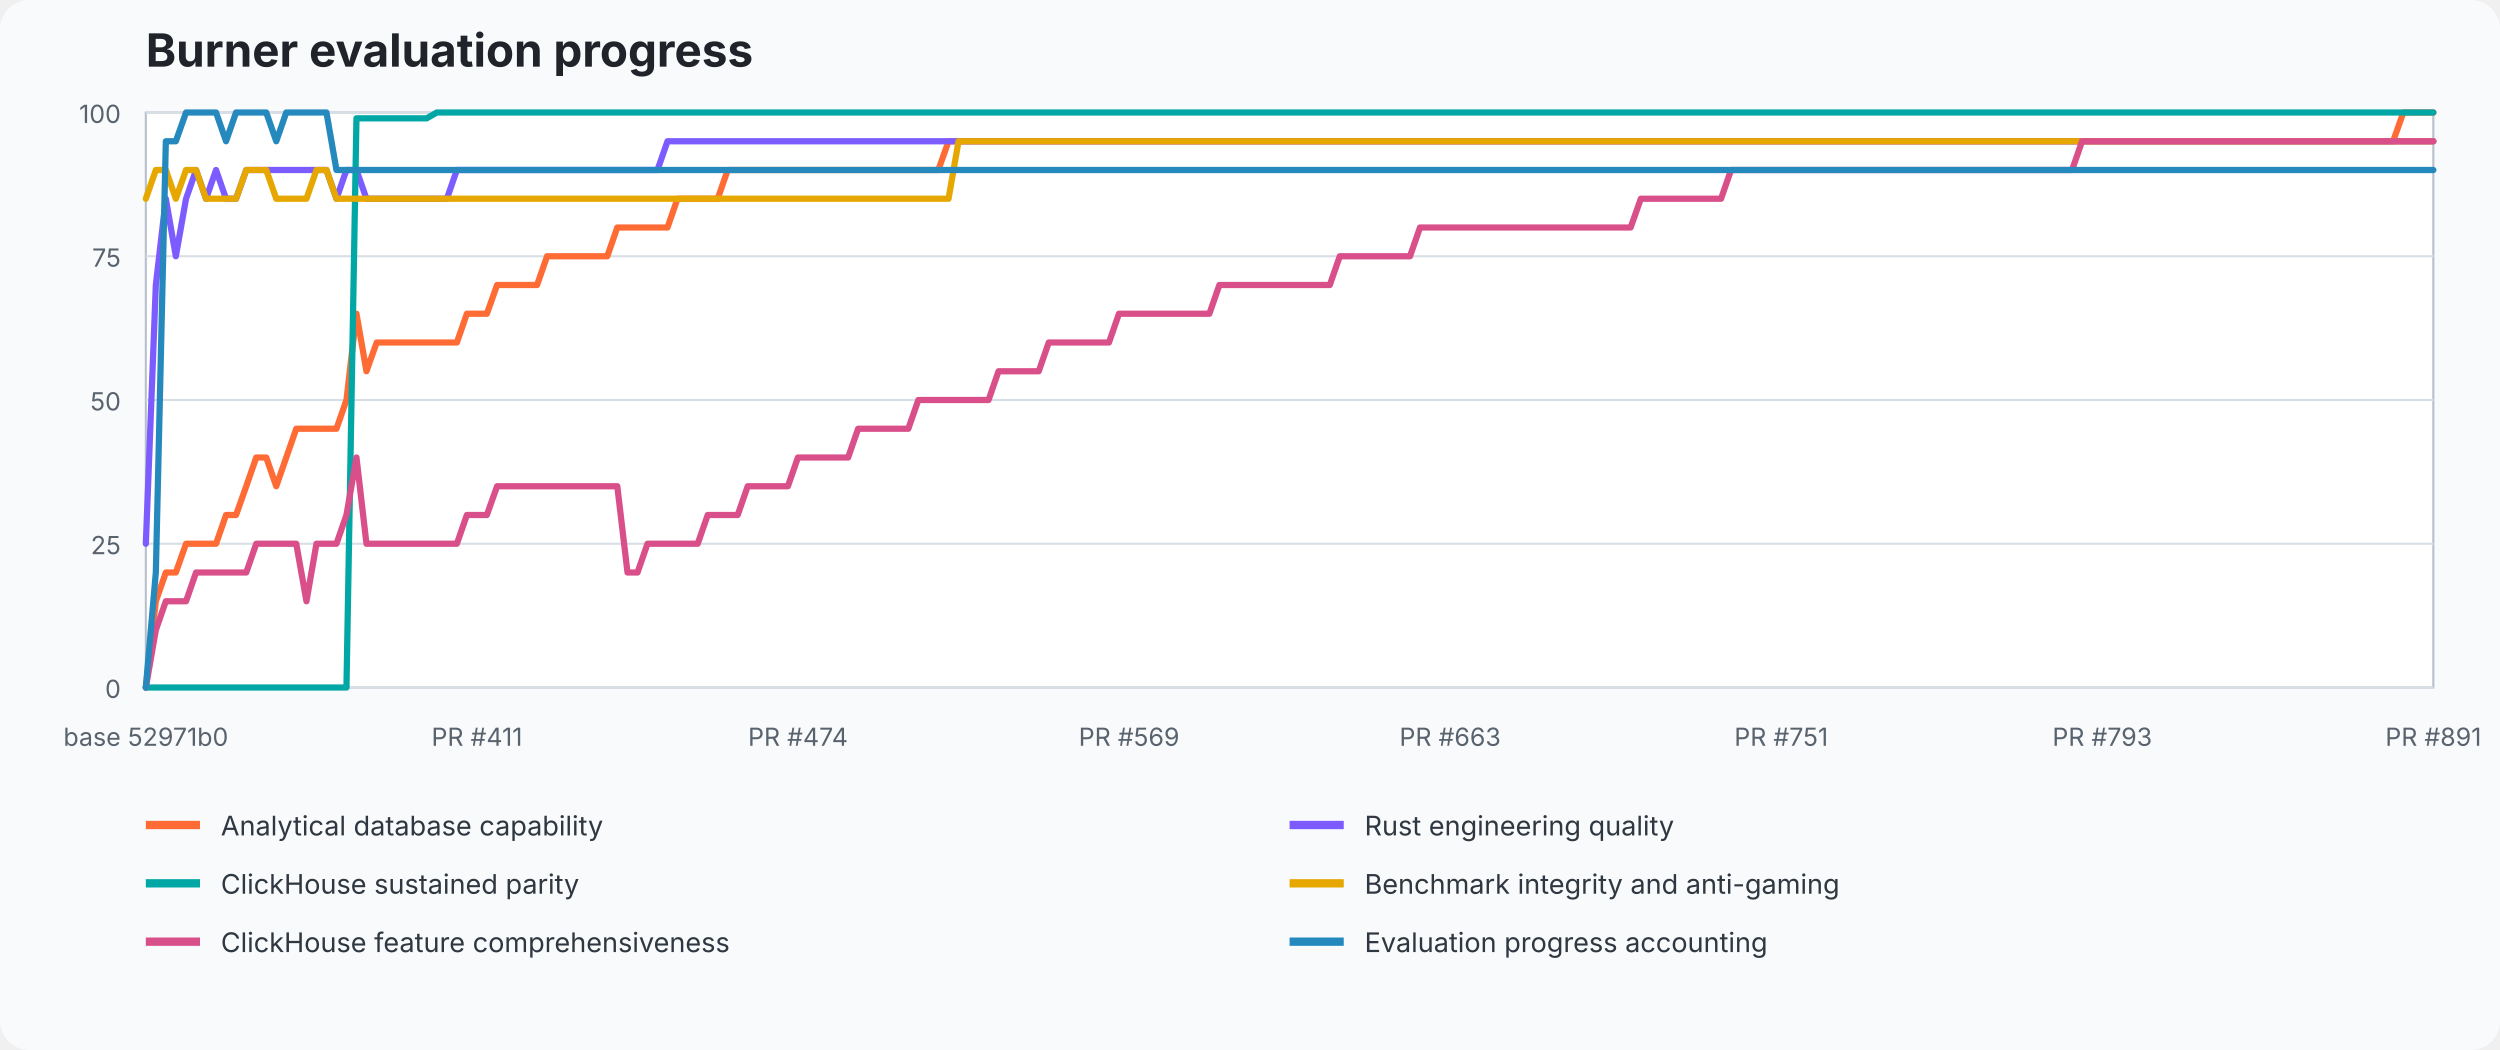
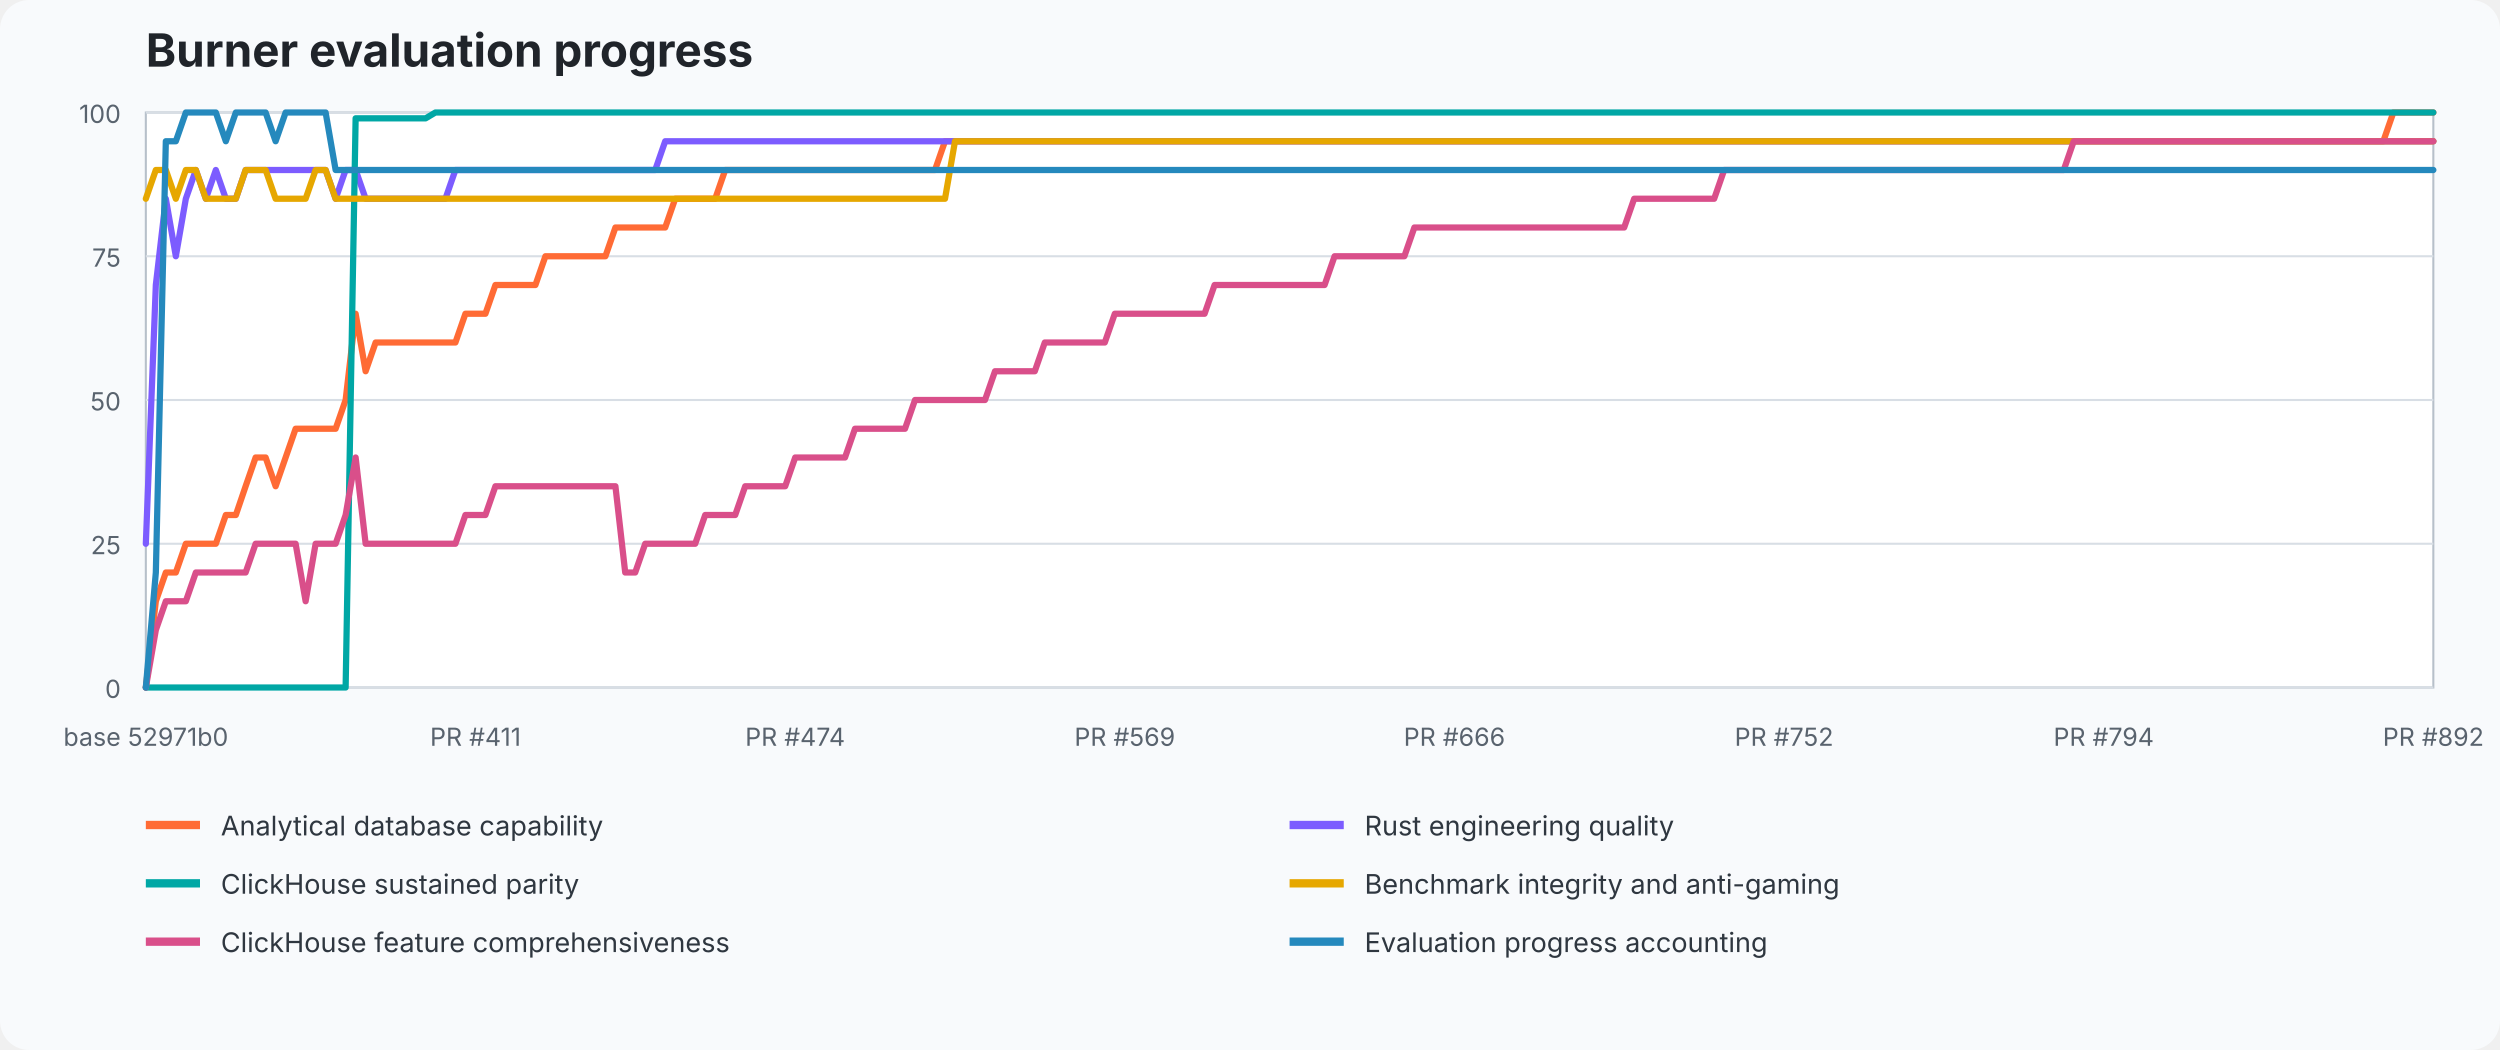
<svg xmlns="http://www.w3.org/2000/svg" width="1200" height="504" viewBox="0 0 1200 504" role="img" aria-labelledby="title desc">
  <style>text{font-family:ui-sans-serif,system-ui,-apple-system,BlinkMacSystemFont,"Segoe UI",sans-serif}.title{font-size:22px;font-weight:700;fill:#20242a}.axis{font-size:12px;fill:#59636e}.legend{font-size:13px;fill:#2f3740}.grid{stroke:#d8dee5;stroke-width:1}.plot{fill:#fff;stroke:#b7c0ca}</style>
  <rect width="100%" height="100%" fill="#f8fafc" rx="14" />
  <text x="70" y="32" class="title">Burner evaluation progress</text>
  <rect x="70" y="54" width="1098" height="276" class="plot" />
  <line x1="70" y1="330" x2="1168" y2="330" class="grid" />
  <text x="58" y="335" text-anchor="end" class="axis">0</text>
  <line x1="70" y1="261" x2="1168" y2="261" class="grid" />
  <text x="58" y="266" text-anchor="end" class="axis">25</text>
  <line x1="70" y1="192" x2="1168" y2="192" class="grid" />
  <text x="58" y="197" text-anchor="end" class="axis">50</text>
  <line x1="70" y1="123" x2="1168" y2="123" class="grid" />
  <text x="58" y="128" text-anchor="end" class="axis">75</text>
  <line x1="70" y1="54" x2="1168" y2="54" class="grid" />
  <text x="58" y="59" text-anchor="end" class="axis">100</text>
-   <polyline points="70.0,330.0 74.8,288.6 79.6,274.8 84.4,274.8 89.3,261.0 94.1,261.0 98.9,261.0 103.7,261.0 108.5,247.2 113.3,247.2 118.2,233.4 123.0,219.6 127.8,219.6 132.6,233.4 137.4,219.6 142.2,205.8 147.1,205.8 151.9,205.8 156.7,205.8 161.5,205.8 166.3,192.0 171.1,150.6 175.9,178.2 180.8,164.4 185.6,164.4 190.4,164.4 195.2,164.4 200.0,164.4 204.8,164.4 209.7,164.4 214.5,164.4 219.3,164.4 224.1,150.6 228.9,150.6 233.7,150.6 238.6,136.8 243.4,136.8 248.2,136.8 253.0,136.8 257.8,136.8 262.6,123.0 267.4,123.0 272.3,123.0 277.1,123.0 281.9,123.0 286.7,123.0 291.5,123.0 296.3,109.2 301.2,109.2 306.0,109.2 310.8,109.2 315.6,109.2 320.4,109.2 325.2,95.4 330.1,95.4 334.9,95.4 339.7,95.4 344.5,95.4 349.3,81.6 354.1,81.6 358.9,81.6 363.8,81.6 368.6,81.6 373.4,81.6 378.2,81.6 383.0,81.6 387.8,81.6 392.7,81.6 397.5,81.6 402.3,81.6 407.1,81.6 411.9,81.6 416.7,81.6 421.6,81.6 426.4,81.6 431.2,81.6 436.0,81.6 440.8,81.6 445.6,81.6 450.4,81.6 455.3,67.8 460.1,67.8 464.9,67.8 469.7,67.8 474.5,67.8 479.3,67.8 484.2,67.8 489.0,67.8 493.8,67.8 498.6,67.8 503.4,67.8 508.2,67.8 513.1,67.8 517.9,67.8 522.7,67.8 527.5,67.8 532.3,67.8 537.1,67.8 541.9,67.8 546.8,67.8 551.6,67.8 556.4,67.8 561.2,67.8 566.0,67.8 570.8,67.8 575.7,67.8 580.5,67.8 585.3,67.8 590.1,67.8 594.9,67.8 599.7,67.8 604.6,67.8 609.4,67.8 614.2,67.8 619.0,67.8 623.8,67.8 628.6,67.8 633.4,67.8 638.3,67.8 643.1,67.8 647.9,67.8 652.7,67.8 657.5,67.8 662.3,67.8 667.2,67.8 672.0,67.8 676.8,67.8 681.6,67.8 686.4,67.8 691.2,67.8 696.1,67.8 700.9,67.8 705.7,67.8 710.5,67.8 715.3,67.8 720.1,67.8 724.9,67.8 729.8,67.8 734.6,67.8 739.4,67.8 744.2,67.8 749.0,67.8 753.8,67.8 758.7,67.8 763.5,67.8 768.3,67.8 773.1,67.8 777.9,67.8 782.7,67.8 787.6,67.8 792.4,67.8 797.2,67.8 802.0,67.8 806.8,67.8 811.6,67.8 816.4,67.8 821.3,67.8 826.1,67.8 830.9,67.8 835.7,67.8 840.5,67.8 845.3,67.8 850.2,67.8 855.0,67.8 859.8,67.8 864.6,67.8 869.4,67.8 874.2,67.8 879.1,67.8 883.9,67.8 888.7,67.8 893.5,67.8 898.3,67.8 903.1,67.8 907.9,67.8 912.8,67.8 917.6,67.8 922.4,67.8 927.2,67.8 932.0,67.8 936.8,67.8 941.7,67.8 946.5,67.8 951.3,67.8 956.1,67.8 960.9,67.8 965.7,67.8 970.6,67.8 975.4,67.8 980.2,67.8 985.0,67.8 989.8,67.8 994.6,67.8 999.4,67.8 1004.3,67.8 1009.1,67.8 1013.9,67.8 1018.7,67.8 1023.5,67.8 1028.3,67.8 1033.2,67.8 1038.0,67.8 1042.8,67.8 1047.6,67.8 1052.4,67.8 1057.2,67.8 1062.1,67.8 1066.9,67.8 1071.7,67.8 1076.5,67.8 1081.3,67.8 1086.1,67.8 1090.9,67.8 1095.8,67.8 1100.6,67.8 1105.4,67.8 1110.2,67.8 1115.0,67.8 1119.8,67.8 1124.7,67.8 1129.5,67.8 1134.3,67.8 1139.1,67.8 1143.9,67.8 1148.7,67.8 1153.6,54.0 1158.4,54.0 1163.2,54.0 1168.0,54.0" fill="none" stroke="#ff6b35" stroke-width="3" stroke-linejoin="round" stroke-linecap="round" />
-   <polyline points="70.0,261.0 74.8,136.8 79.6,95.4 84.4,123.0 89.3,95.4 94.1,81.6 98.9,95.4 103.7,81.6 108.5,95.4 113.3,95.4 118.2,81.6 123.0,81.6 127.8,81.6 132.6,81.6 137.4,81.6 142.2,81.6 147.1,81.6 151.9,81.6 156.7,81.6 161.5,95.4 166.3,81.6 171.1,81.6 175.9,95.4 180.8,95.4 185.6,95.4 190.4,95.4 195.2,95.4 200.0,95.4 204.8,95.4 209.7,95.4 214.5,95.4 219.3,81.6 224.1,81.6 228.9,81.6 233.7,81.6 238.6,81.6 243.4,81.6 248.2,81.6 253.0,81.6 257.8,81.6 262.6,81.6 267.4,81.6 272.3,81.6 277.1,81.6 281.9,81.6 286.7,81.6 291.5,81.6 296.3,81.6 301.2,81.6 306.0,81.6 310.8,81.6 315.6,81.6 320.4,67.8 325.2,67.8 330.1,67.8 334.9,67.8 339.7,67.8 344.5,67.8 349.3,67.8 354.1,67.8 358.9,67.8 363.8,67.8 368.6,67.8 373.4,67.8 378.2,67.8 383.0,67.8 387.8,67.8 392.7,67.8 397.5,67.8 402.3,67.8 407.1,67.8 411.9,67.8 416.7,67.8 421.6,67.8 426.4,67.8 431.2,67.8 436.0,67.8 440.8,67.8 445.6,67.8 450.4,67.8 455.3,67.8 460.1,67.8 464.9,67.8 469.7,67.8 474.5,67.8 479.3,67.8 484.2,67.8 489.0,67.8 493.8,67.8 498.6,67.8 503.4,67.8 508.2,67.8 513.1,67.8 517.9,67.8 522.7,67.8 527.5,67.8 532.3,67.8 537.1,67.8 541.9,67.8 546.8,67.8 551.6,67.8 556.4,67.8 561.2,67.8 566.0,67.8 570.8,67.8 575.7,67.8 580.5,67.8 585.3,67.8 590.1,67.8 594.9,67.8 599.7,67.8 604.6,67.8 609.4,67.8 614.2,67.8 619.0,67.8 623.8,67.8 628.6,67.8 633.4,67.8 638.3,67.8 643.1,67.8 647.9,67.8 652.7,67.8 657.5,67.8 662.3,67.8 667.2,67.8 672.0,67.8 676.8,67.8 681.6,67.8 686.4,67.8 691.2,67.8 696.1,67.8 700.9,67.8 705.7,67.8 710.5,67.8 715.3,67.8 720.1,67.8 724.9,67.8 729.8,67.8 734.6,67.8 739.4,67.8 744.2,67.8 749.0,67.8 753.8,67.8 758.7,67.8 763.5,67.8 768.3,67.8 773.1,67.8 777.9,67.8 782.7,67.8 787.6,67.8 792.4,67.8 797.2,67.8 802.0,67.8 806.8,67.8 811.6,67.8 816.4,67.8 821.3,67.8 826.1,67.8 830.9,67.8 835.7,67.8 840.5,67.8 845.3,67.8 850.2,67.8 855.0,67.8 859.8,67.8 864.6,67.8 869.4,67.8 874.2,67.8 879.1,67.8 883.9,67.8 888.7,67.8 893.5,67.8 898.3,67.8 903.1,67.8 907.9,67.8 912.8,67.8 917.6,67.8 922.4,67.8 927.2,67.8 932.0,67.8 936.8,67.8 941.7,67.8 946.5,67.8 951.3,67.8 956.1,67.8 960.9,67.8 965.7,67.8 970.6,67.8 975.4,67.8 980.2,67.8 985.0,67.8 989.8,67.8 994.6,67.8 999.4,67.8 1004.3,67.8 1009.1,67.8 1013.9,67.8 1018.7,67.8 1023.5,67.8 1028.3,67.8 1033.2,67.8 1038.0,67.8 1042.8,67.8 1047.6,67.8 1052.4,67.8 1057.2,67.8 1062.1,67.8 1066.9,67.8 1071.7,67.8 1076.5,67.8 1081.3,67.8 1086.1,67.8 1090.9,67.8 1095.8,67.8 1100.6,67.8 1105.4,67.8 1110.2,67.8 1115.0,67.8 1119.8,67.8 1124.7,67.8 1129.5,67.8 1134.3,67.8 1139.1,67.8 1143.9,67.8 1148.7,67.8 1153.6,67.8 1158.4,67.8 1163.2,67.8 1168.0,67.8" fill="none" stroke="#7c5cff" stroke-width="3" stroke-linejoin="round" stroke-linecap="round" />
-   <polyline points="70.0,330.0 74.8,330.0 79.6,330.0 84.4,330.0 89.3,330.0 94.1,330.0 98.9,330.0 103.7,330.0 108.5,330.0 113.3,330.0 118.2,330.0 123.0,330.0 127.8,330.0 132.6,330.0 137.4,330.0 142.2,330.0 147.1,330.0 151.9,330.0 156.7,330.0 161.5,330.0 166.3,330.0 171.1,56.8 175.9,56.8 180.8,56.8 185.6,56.8 190.4,56.8 195.2,56.8 200.0,56.8 204.8,56.8 209.7,54.0 214.5,54.0 219.3,54.0 224.1,54.0 228.9,54.0 233.7,54.0 238.6,54.0 243.4,54.0 248.2,54.0 253.0,54.0 257.8,54.0 262.6,54.0 267.4,54.0 272.3,54.0 277.1,54.0 281.9,54.0 286.7,54.0 291.5,54.0 296.3,54.0 301.2,54.0 306.0,54.0 310.8,54.0 315.6,54.0 320.4,54.0 325.2,54.0 330.1,54.0 334.9,54.0 339.7,54.0 344.5,54.0 349.3,54.0 354.1,54.0 358.9,54.0 363.8,54.0 368.6,54.0 373.4,54.0 378.2,54.0 383.0,54.0 387.8,54.0 392.7,54.0 397.5,54.0 402.3,54.0 407.1,54.0 411.9,54.0 416.7,54.0 421.6,54.0 426.4,54.0 431.2,54.0 436.0,54.0 440.8,54.0 445.6,54.0 450.4,54.0 455.3,54.0 460.1,54.0 464.9,54.0 469.7,54.0 474.5,54.0 479.3,54.0 484.2,54.0 489.0,54.0 493.8,54.0 498.6,54.0 503.4,54.0 508.2,54.0 513.1,54.0 517.9,54.0 522.7,54.0 527.5,54.0 532.3,54.0 537.1,54.0 541.9,54.0 546.8,54.0 551.6,54.0 556.4,54.0 561.2,54.0 566.0,54.0 570.8,54.0 575.7,54.0 580.5,54.0 585.3,54.0 590.1,54.0 594.9,54.0 599.7,54.0 604.6,54.0 609.4,54.0 614.2,54.0 619.0,54.0 623.8,54.0 628.6,54.0 633.4,54.0 638.3,54.0 643.1,54.0 647.9,54.0 652.7,54.0 657.5,54.0 662.3,54.0 667.2,54.0 672.0,54.0 676.8,54.0 681.6,54.0 686.4,54.0 691.2,54.0 696.1,54.0 700.9,54.0 705.7,54.0 710.5,54.0 715.3,54.0 720.1,54.0 724.9,54.0 729.8,54.0 734.6,54.0 739.4,54.0 744.2,54.0 749.0,54.0 753.8,54.0 758.7,54.0 763.5,54.0 768.3,54.0 773.1,54.0 777.9,54.0 782.7,54.0 787.6,54.0 792.4,54.0 797.2,54.0 802.0,54.0 806.8,54.0 811.6,54.0 816.4,54.0 821.3,54.0 826.1,54.0 830.9,54.0 835.7,54.0 840.5,54.0 845.3,54.0 850.2,54.0 855.0,54.0 859.8,54.0 864.6,54.0 869.4,54.0 874.2,54.0 879.1,54.0 883.9,54.0 888.7,54.0 893.5,54.0 898.3,54.0 903.1,54.0 907.9,54.0 912.8,54.0 917.6,54.0 922.4,54.0 927.2,54.0 932.0,54.0 936.8,54.0 941.7,54.0 946.5,54.0 951.3,54.0 956.1,54.0 960.9,54.0 965.7,54.0 970.6,54.0 975.4,54.0 980.2,54.0 985.0,54.0 989.8,54.0 994.6,54.0 999.4,54.0 1004.3,54.0 1009.1,54.0 1013.9,54.0 1018.7,54.0 1023.5,54.0 1028.3,54.0 1033.2,54.0 1038.0,54.0 1042.8,54.0 1047.6,54.0 1052.4,54.0 1057.2,54.0 1062.1,54.0 1066.9,54.0 1071.7,54.0 1076.5,54.0 1081.3,54.0 1086.1,54.0 1090.9,54.0 1095.8,54.0 1100.6,54.0 1105.4,54.0 1110.2,54.0 1115.0,54.0 1119.8,54.0 1124.7,54.0 1129.5,54.0 1134.3,54.0 1139.1,54.0 1143.9,54.0 1148.7,54.0 1153.6,54.0 1158.4,54.0 1163.2,54.0 1168.0,54.0" fill="none" stroke="#00a7a5" stroke-width="3" stroke-linejoin="round" stroke-linecap="round" />
-   <polyline points="70.0,95.4 74.8,81.6 79.6,81.6 84.4,95.4 89.3,81.6 94.1,81.6 98.9,95.4 103.7,95.4 108.5,95.4 113.3,95.4 118.2,81.6 123.0,81.6 127.8,81.6 132.6,95.4 137.4,95.4 142.2,95.4 147.1,95.4 151.9,81.6 156.7,81.6 161.5,95.4 166.3,95.4 171.1,95.4 175.9,95.4 180.8,95.4 185.6,95.4 190.4,95.4 195.2,95.4 200.0,95.4 204.8,95.4 209.7,95.4 214.5,95.4 219.3,95.4 224.1,95.4 228.9,95.4 233.7,95.4 238.6,95.4 243.4,95.4 248.2,95.4 253.0,95.4 257.8,95.4 262.6,95.4 267.4,95.4 272.3,95.4 277.1,95.4 281.9,95.4 286.7,95.4 291.5,95.4 296.3,95.4 301.2,95.4 306.0,95.4 310.8,95.4 315.6,95.4 320.4,95.4 325.2,95.4 330.1,95.4 334.9,95.4 339.7,95.4 344.5,95.4 349.3,95.4 354.1,95.4 358.9,95.4 363.8,95.4 368.6,95.4 373.4,95.4 378.2,95.4 383.0,95.4 387.8,95.4 392.7,95.4 397.5,95.4 402.3,95.4 407.1,95.4 411.9,95.4 416.7,95.4 421.6,95.4 426.4,95.4 431.2,95.4 436.0,95.4 440.8,95.4 445.6,95.4 450.4,95.4 455.3,95.4 460.1,67.8 464.9,67.8 469.7,67.8 474.5,67.8 479.3,67.8 484.2,67.8 489.0,67.8 493.8,67.8 498.6,67.8 503.4,67.8 508.2,67.8 513.1,67.8 517.9,67.8 522.7,67.8 527.5,67.8 532.3,67.8 537.1,67.8 541.9,67.8 546.8,67.8 551.6,67.8 556.4,67.8 561.2,67.8 566.0,67.8 570.8,67.8 575.7,67.8 580.5,67.8 585.3,67.8 590.1,67.8 594.9,67.8 599.7,67.8 604.6,67.8 609.4,67.8 614.2,67.8 619.0,67.8 623.8,67.8 628.6,67.8 633.4,67.8 638.3,67.8 643.1,67.8 647.9,67.8 652.7,67.8 657.5,67.8 662.3,67.8 667.2,67.8 672.0,67.8 676.8,67.8 681.6,67.8 686.4,67.8 691.2,67.8 696.1,67.8 700.9,67.8 705.7,67.8 710.5,67.8 715.3,67.8 720.1,67.8 724.9,67.8 729.8,67.8 734.6,67.8 739.4,67.8 744.2,67.8 749.0,67.8 753.8,67.8 758.7,67.8 763.5,67.8 768.3,67.8 773.1,67.8 777.9,67.8 782.7,67.8 787.6,67.8 792.4,67.8 797.2,67.8 802.0,67.8 806.8,67.8 811.6,67.8 816.4,67.8 821.3,67.8 826.1,67.8 830.9,67.8 835.7,67.8 840.5,67.8 845.3,67.8 850.2,67.8 855.0,67.8 859.8,67.8 864.6,67.8 869.4,67.8 874.2,67.8 879.1,67.8 883.9,67.8 888.7,67.8 893.5,67.8 898.3,67.8 903.1,67.8 907.9,67.8 912.8,67.8 917.6,67.8 922.4,67.8 927.2,67.8 932.0,67.8 936.8,67.8 941.7,67.8 946.5,67.8 951.3,67.8 956.1,67.8 960.9,67.8 965.7,67.8 970.6,67.8 975.4,67.8 980.2,67.8 985.0,67.8 989.8,67.8 994.6,67.8 999.4,67.8 1004.3,67.8 1009.1,67.8 1013.9,67.8 1018.7,67.8 1023.5,67.8 1028.3,67.8 1033.2,67.8 1038.0,67.8 1042.8,67.8 1047.6,67.8 1052.4,67.8 1057.2,67.8 1062.1,67.8 1066.9,67.8 1071.7,67.8 1076.5,67.8 1081.3,67.8 1086.1,67.8 1090.9,67.8 1095.8,67.8 1100.6,67.8 1105.4,67.8 1110.2,67.8 1115.0,67.8 1119.8,67.8 1124.7,67.8 1129.5,67.8 1134.3,67.8 1139.1,67.8 1143.9,67.8 1148.7,67.8 1153.6,67.8 1158.4,67.8 1163.2,67.8 1168.0,67.8" fill="none" stroke="#e6a700" stroke-width="3" stroke-linejoin="round" stroke-linecap="round" />
-   <polyline points="70.0,330.0 74.8,302.4 79.6,288.6 84.4,288.6 89.3,288.6 94.1,274.8 98.9,274.8 103.7,274.8 108.5,274.8 113.3,274.8 118.2,274.8 123.0,261.0 127.8,261.0 132.6,261.0 137.4,261.0 142.2,261.0 147.1,288.6 151.9,261.0 156.7,261.0 161.5,261.0 166.3,247.2 171.1,219.6 175.9,261.0 180.8,261.0 185.6,261.0 190.4,261.0 195.2,261.0 200.0,261.0 204.8,261.0 209.7,261.0 214.5,261.0 219.3,261.0 224.1,247.2 228.9,247.2 233.7,247.2 238.6,233.4 243.4,233.4 248.2,233.4 253.0,233.4 257.8,233.4 262.6,233.4 267.4,233.4 272.3,233.4 277.1,233.4 281.9,233.4 286.7,233.4 291.5,233.4 296.3,233.4 301.2,274.8 306.0,274.8 310.8,261.0 315.6,261.0 320.4,261.0 325.2,261.0 330.1,261.0 334.9,261.0 339.7,247.2 344.5,247.2 349.3,247.2 354.1,247.2 358.9,233.4 363.8,233.4 368.6,233.4 373.4,233.4 378.2,233.4 383.0,219.6 387.8,219.6 392.7,219.6 397.5,219.6 402.3,219.6 407.1,219.6 411.9,205.8 416.7,205.8 421.6,205.8 426.4,205.8 431.2,205.8 436.0,205.8 440.8,192.0 445.6,192.0 450.4,192.0 455.3,192.0 460.1,192.0 464.9,192.0 469.7,192.0 474.5,192.0 479.3,178.2 484.2,178.2 489.0,178.2 493.8,178.2 498.6,178.2 503.4,164.4 508.2,164.4 513.1,164.4 517.9,164.4 522.7,164.4 527.5,164.4 532.3,164.4 537.1,150.6 541.9,150.6 546.8,150.6 551.6,150.6 556.4,150.6 561.2,150.6 566.0,150.6 570.8,150.6 575.7,150.6 580.5,150.6 585.3,136.8 590.1,136.8 594.9,136.8 599.7,136.8 604.6,136.8 609.4,136.8 614.2,136.8 619.0,136.8 623.8,136.8 628.6,136.8 633.4,136.8 638.3,136.8 643.1,123.0 647.9,123.0 652.7,123.0 657.5,123.0 662.3,123.0 667.2,123.0 672.0,123.0 676.8,123.0 681.6,109.2 686.4,109.2 691.2,109.2 696.1,109.2 700.9,109.2 705.7,109.2 710.5,109.2 715.3,109.2 720.1,109.2 724.9,109.2 729.8,109.2 734.6,109.2 739.4,109.2 744.2,109.2 749.0,109.2 753.8,109.2 758.7,109.2 763.5,109.2 768.3,109.2 773.1,109.2 777.9,109.2 782.7,109.2 787.6,95.4 792.4,95.4 797.2,95.4 802.0,95.4 806.8,95.4 811.6,95.4 816.4,95.4 821.3,95.4 826.1,95.4 830.9,81.6 835.7,81.6 840.5,81.6 845.3,81.6 850.2,81.6 855.0,81.6 859.8,81.6 864.6,81.6 869.4,81.6 874.2,81.6 879.1,81.6 883.9,81.6 888.7,81.6 893.5,81.6 898.3,81.6 903.1,81.6 907.9,81.6 912.8,81.6 917.6,81.6 922.4,81.6 927.2,81.6 932.0,81.6 936.8,81.6 941.7,81.6 946.5,81.6 951.3,81.6 956.1,81.6 960.9,81.6 965.7,81.6 970.6,81.6 975.4,81.6 980.2,81.6 985.0,81.6 989.8,81.6 994.6,81.6 999.4,67.8 1004.3,67.8 1009.1,67.8 1013.9,67.8 1018.7,67.8 1023.5,67.8 1028.3,67.8 1033.2,67.8 1038.0,67.8 1042.8,67.8 1047.6,67.8 1052.4,67.8 1057.2,67.8 1062.1,67.8 1066.9,67.8 1071.7,67.8 1076.5,67.8 1081.3,67.8 1086.1,67.8 1090.9,67.8 1095.8,67.8 1100.6,67.8 1105.4,67.8 1110.2,67.8 1115.0,67.8 1119.8,67.8 1124.7,67.8 1129.5,67.8 1134.3,67.8 1139.1,67.8 1143.9,67.8 1148.7,67.8 1153.6,67.8 1158.4,67.8 1163.2,67.8 1168.0,67.8" fill="none" stroke="#d94f8a" stroke-width="3" stroke-linejoin="round" stroke-linecap="round" />
-   <polyline points="70.0,330.0 74.8,274.8 79.6,67.8 84.4,67.8 89.3,54.0 94.1,54.0 98.9,54.0 103.7,54.0 108.5,67.8 113.3,54.0 118.2,54.0 123.0,54.0 127.8,54.0 132.6,67.8 137.4,54.0 142.2,54.0 147.1,54.0 151.9,54.0 156.7,54.0 161.5,81.6 166.3,81.6 171.1,81.6 175.9,81.6 180.8,81.6 185.6,81.6 190.4,81.6 195.2,81.6 200.0,81.6 204.8,81.6 209.7,81.6 214.5,81.6 219.3,81.6 224.1,81.6 228.9,81.6 233.7,81.6 238.6,81.6 243.4,81.6 248.2,81.6 253.0,81.6 257.8,81.6 262.6,81.6 267.4,81.6 272.3,81.6 277.1,81.6 281.9,81.6 286.7,81.6 291.5,81.6 296.3,81.6 301.2,81.6 306.0,81.6 310.8,81.6 315.6,81.6 320.4,81.6 325.2,81.6 330.1,81.6 334.9,81.6 339.7,81.6 344.5,81.6 349.3,81.6 354.1,81.6 358.9,81.6 363.8,81.6 368.6,81.6 373.4,81.6 378.2,81.6 383.0,81.6 387.8,81.6 392.7,81.6 397.5,81.6 402.3,81.6 407.1,81.6 411.9,81.6 416.7,81.6 421.6,81.6 426.4,81.6 431.2,81.6 436.0,81.6 440.8,81.6 445.6,81.6 450.4,81.6 455.3,81.6 460.1,81.6 464.9,81.6 469.7,81.6 474.5,81.6 479.3,81.6 484.2,81.6 489.0,81.6 493.8,81.6 498.6,81.6 503.4,81.6 508.2,81.6 513.1,81.6 517.9,81.6 522.7,81.6 527.5,81.6 532.3,81.6 537.1,81.6 541.9,81.6 546.8,81.6 551.6,81.6 556.4,81.6 561.2,81.6 566.0,81.6 570.8,81.6 575.7,81.6 580.5,81.6 585.3,81.6 590.1,81.6 594.9,81.6 599.7,81.6 604.6,81.6 609.4,81.6 614.2,81.6 619.0,81.6 623.8,81.6 628.6,81.6 633.4,81.6 638.3,81.6 643.1,81.6 647.9,81.6 652.7,81.6 657.5,81.6 662.3,81.6 667.2,81.6 672.0,81.6 676.8,81.6 681.6,81.6 686.4,81.6 691.2,81.6 696.1,81.6 700.9,81.6 705.7,81.6 710.5,81.6 715.3,81.6 720.1,81.6 724.9,81.6 729.8,81.6 734.6,81.6 739.4,81.6 744.2,81.6 749.0,81.6 753.8,81.6 758.7,81.6 763.5,81.6 768.3,81.6 773.1,81.6 777.9,81.6 782.7,81.6 787.6,81.6 792.4,81.6 797.2,81.6 802.0,81.6 806.8,81.6 811.6,81.6 816.4,81.6 821.3,81.6 826.1,81.6 830.9,81.6 835.7,81.6 840.5,81.6 845.3,81.6 850.2,81.6 855.0,81.6 859.8,81.6 864.6,81.6 869.4,81.6 874.2,81.6 879.1,81.6 883.9,81.6 888.7,81.6 893.5,81.6 898.3,81.6 903.1,81.6 907.9,81.6 912.8,81.6 917.6,81.6 922.4,81.6 927.2,81.6 932.0,81.6 936.8,81.6 941.7,81.6 946.5,81.6 951.3,81.6 956.1,81.6 960.9,81.6 965.7,81.6 970.6,81.6 975.4,81.6 980.2,81.6 985.0,81.6 989.8,81.6 994.6,81.6 999.4,81.6 1004.3,81.6 1009.1,81.6 1013.9,81.6 1018.7,81.6 1023.5,81.6 1028.3,81.6 1033.2,81.6 1038.0,81.6 1042.8,81.6 1047.6,81.6 1052.4,81.6 1057.2,81.6 1062.1,81.6 1066.9,81.6 1071.7,81.6 1076.5,81.6 1081.3,81.6 1086.1,81.6 1090.9,81.6 1095.8,81.6 1100.6,81.6 1105.4,81.6 1110.2,81.6 1115.0,81.6 1119.8,81.6 1124.7,81.6 1129.5,81.6 1134.3,81.6 1139.1,81.6 1143.9,81.6 1148.7,81.6 1153.6,81.6 1158.4,81.6 1163.2,81.6 1168.0,81.6" fill="none" stroke="#2589bd" stroke-width="3" stroke-linejoin="round" stroke-linecap="round" />
+   <polyline points="70.0,330.0 74.8,288.6 79.6,274.8 84.4,274.8 89.2,261.0 94.0,261.0 98.8,261.0 103.6,261.0 108.4,247.2 113.2,247.2 117.9,233.4 122.7,219.6 127.5,219.6 132.3,233.4 137.1,219.6 141.9,205.8 146.7,205.8 151.5,205.8 156.3,205.8 161.1,205.8 165.9,192.0 170.7,150.6 175.5,178.2 180.3,164.4 185.1,164.4 189.9,164.4 194.7,164.4 199.5,164.4 204.3,164.4 209.0,164.4 213.8,164.4 218.6,164.4 223.4,150.6 228.2,150.6 233.0,150.6 237.8,136.8 242.6,136.8 247.4,136.8 252.2,136.8 257.0,136.8 261.8,123.0 266.6,123.0 271.4,123.0 276.2,123.0 281.0,123.0 285.8,123.0 290.6,123.0 295.4,109.2 300.1,109.2 304.9,109.2 309.7,109.2 314.5,109.2 319.3,109.2 324.1,95.4 328.9,95.4 333.7,95.4 338.5,95.4 343.3,95.4 348.1,81.6 352.9,81.6 357.7,81.6 362.5,81.6 367.3,81.6 372.1,81.6 376.9,81.6 381.7,81.6 386.5,81.6 391.2,81.6 396.0,81.6 400.8,81.6 405.6,81.6 410.4,81.6 415.2,81.6 420.0,81.6 424.8,81.6 429.6,81.6 434.4,81.6 439.2,81.6 444.0,81.6 448.8,81.6 453.6,67.8 458.4,67.8 463.2,67.8 468.0,67.8 472.8,67.8 477.6,67.8 482.3,67.8 487.1,67.8 491.9,67.8 496.7,67.8 501.5,67.8 506.3,67.8 511.1,67.8 515.9,67.8 520.7,67.8 525.5,67.8 530.3,67.8 535.1,67.8 539.9,67.8 544.7,67.8 549.5,67.8 554.3,67.8 559.1,67.8 563.9,67.8 568.7,67.8 573.4,67.8 578.2,67.8 583.0,67.8 587.8,67.8 592.6,67.8 597.4,67.8 602.2,67.8 607.0,67.8 611.8,67.8 616.6,67.8 621.4,67.8 626.2,67.8 631.0,67.8 635.8,67.8 640.6,67.8 645.4,67.8 650.2,67.8 655.0,67.8 659.8,67.8 664.6,67.8 669.3,67.8 674.1,67.8 678.9,67.8 683.7,67.8 688.5,67.8 693.3,67.8 698.1,67.8 702.9,67.8 707.7,67.8 712.5,67.8 717.3,67.8 722.1,67.8 726.9,67.8 731.7,67.8 736.5,67.8 741.3,67.8 746.1,67.8 750.9,67.8 755.7,67.8 760.4,67.8 765.2,67.8 770.0,67.8 774.8,67.8 779.6,67.8 784.4,67.8 789.2,67.8 794.0,67.8 798.8,67.8 803.6,67.8 808.4,67.8 813.2,67.8 818.0,67.8 822.8,67.8 827.6,67.8 832.4,67.8 837.2,67.8 842.0,67.8 846.8,67.8 851.5,67.8 856.3,67.8 861.1,67.8 865.9,67.8 870.7,67.8 875.5,67.8 880.3,67.8 885.1,67.8 889.9,67.8 894.7,67.8 899.5,67.8 904.3,67.8 909.1,67.8 913.9,67.8 918.7,67.8 923.5,67.8 928.3,67.8 933.1,67.8 937.9,67.8 942.6,67.8 947.4,67.8 952.2,67.8 957.0,67.8 961.8,67.8 966.6,67.8 971.4,67.8 976.2,67.8 981.0,67.8 985.8,67.8 990.6,67.8 995.4,67.8 1000.2,67.8 1005.0,67.8 1009.8,67.8 1014.6,67.8 1019.4,67.8 1024.2,67.8 1029.0,67.8 1033.7,67.8 1038.5,67.8 1043.3,67.8 1048.1,67.8 1052.9,67.8 1057.7,67.8 1062.5,67.8 1067.3,67.8 1072.1,67.8 1076.9,67.8 1081.7,67.8 1086.5,67.8 1091.3,67.8 1096.1,67.8 1100.9,67.8 1105.7,67.8 1110.5,67.8 1115.3,67.8 1120.1,67.8 1124.8,67.8 1129.6,67.8 1134.4,67.8 1139.2,67.8 1144.0,67.8 1148.8,54.0 1153.6,54.0 1158.4,54.0 1163.2,54.0 1168.0,54.0" fill="none" stroke="#ff6b35" stroke-width="3" stroke-linejoin="round" stroke-linecap="round" />
+   <polyline points="70.0,261.0 74.8,136.8 79.6,95.4 84.4,123.0 89.2,95.4 94.0,81.6 98.8,95.4 103.6,81.6 108.4,95.4 113.2,95.4 117.9,81.6 122.7,81.6 127.5,81.6 132.3,81.6 137.1,81.6 141.9,81.6 146.7,81.6 151.5,81.6 156.3,81.6 161.1,95.4 165.9,81.6 170.7,81.6 175.5,95.4 180.3,95.4 185.1,95.4 189.9,95.4 194.7,95.4 199.5,95.4 204.3,95.4 209.0,95.4 213.8,95.4 218.6,81.6 223.4,81.6 228.2,81.6 233.0,81.6 237.8,81.6 242.6,81.6 247.4,81.6 252.2,81.6 257.0,81.6 261.8,81.6 266.6,81.6 271.4,81.6 276.2,81.6 281.0,81.6 285.8,81.6 290.6,81.6 295.4,81.6 300.1,81.6 304.9,81.6 309.7,81.6 314.5,81.6 319.3,67.8 324.1,67.8 328.9,67.8 333.7,67.8 338.5,67.8 343.3,67.8 348.1,67.8 352.9,67.8 357.7,67.8 362.5,67.8 367.3,67.8 372.1,67.8 376.9,67.8 381.7,67.8 386.5,67.8 391.2,67.8 396.0,67.8 400.8,67.8 405.6,67.8 410.4,67.8 415.2,67.8 420.0,67.8 424.8,67.8 429.6,67.8 434.4,67.8 439.2,67.8 444.0,67.8 448.8,67.8 453.6,67.8 458.4,67.8 463.2,67.8 468.0,67.8 472.8,67.8 477.6,67.8 482.3,67.8 487.1,67.8 491.9,67.8 496.7,67.8 501.5,67.8 506.3,67.8 511.1,67.8 515.9,67.8 520.7,67.8 525.5,67.8 530.3,67.8 535.1,67.8 539.9,67.8 544.7,67.8 549.5,67.8 554.3,67.8 559.1,67.8 563.9,67.8 568.7,67.8 573.4,67.8 578.2,67.8 583.0,67.8 587.8,67.8 592.6,67.8 597.4,67.8 602.2,67.8 607.0,67.8 611.8,67.8 616.6,67.8 621.4,67.8 626.2,67.8 631.0,67.8 635.8,67.8 640.6,67.8 645.4,67.8 650.2,67.8 655.0,67.8 659.8,67.8 664.6,67.8 669.3,67.8 674.1,67.8 678.9,67.8 683.7,67.8 688.5,67.8 693.3,67.8 698.1,67.8 702.9,67.8 707.7,67.8 712.5,67.8 717.3,67.8 722.1,67.8 726.9,67.8 731.7,67.8 736.5,67.8 741.3,67.8 746.1,67.8 750.9,67.8 755.7,67.8 760.4,67.8 765.2,67.8 770.0,67.8 774.8,67.8 779.6,67.8 784.4,67.8 789.2,67.8 794.0,67.8 798.8,67.8 803.6,67.8 808.4,67.8 813.2,67.8 818.0,67.8 822.8,67.8 827.6,67.8 832.4,67.8 837.2,67.8 842.0,67.8 846.8,67.8 851.5,67.8 856.3,67.8 861.1,67.8 865.9,67.8 870.7,67.8 875.5,67.8 880.3,67.8 885.1,67.8 889.9,67.8 894.7,67.8 899.5,67.8 904.3,67.8 909.1,67.8 913.9,67.8 918.7,67.8 923.5,67.8 928.3,67.8 933.1,67.8 937.9,67.8 942.6,67.8 947.4,67.8 952.2,67.8 957.0,67.8 961.8,67.8 966.6,67.8 971.4,67.8 976.2,67.8 981.0,67.8 985.8,67.8 990.6,67.8 995.4,67.8 1000.2,67.8 1005.0,67.8 1009.8,67.8 1014.6,67.8 1019.4,67.8 1024.2,67.8 1029.0,67.8 1033.7,67.8 1038.5,67.8 1043.3,67.8 1048.1,67.8 1052.9,67.8 1057.7,67.8 1062.5,67.8 1067.3,67.8 1072.1,67.8 1076.9,67.8 1081.7,67.8 1086.5,67.8 1091.3,67.8 1096.1,67.8 1100.9,67.8 1105.7,67.8 1110.5,67.8 1115.3,67.8 1120.1,67.8 1124.8,67.8 1129.6,67.8 1134.4,67.8 1139.2,67.8 1144.0,67.8 1148.8,67.8 1153.6,67.8 1158.4,67.8 1163.2,67.8 1168.0,67.8" fill="none" stroke="#7c5cff" stroke-width="3" stroke-linejoin="round" stroke-linecap="round" />
+   <polyline points="70.0,330.0 74.8,330.0 79.6,330.0 84.4,330.0 89.2,330.0 94.0,330.0 98.8,330.0 103.6,330.0 108.4,330.0 113.2,330.0 117.9,330.0 122.7,330.0 127.5,330.0 132.3,330.0 137.1,330.0 141.9,330.0 146.7,330.0 151.5,330.0 156.3,330.0 161.1,330.0 165.9,330.0 170.7,56.8 175.5,56.8 180.3,56.8 185.1,56.8 189.9,56.8 194.7,56.8 199.5,56.8 204.3,56.8 209.0,54.0 213.8,54.0 218.6,54.0 223.4,54.0 228.2,54.0 233.0,54.0 237.8,54.0 242.6,54.0 247.4,54.0 252.2,54.0 257.0,54.0 261.8,54.0 266.6,54.0 271.4,54.0 276.2,54.0 281.0,54.0 285.8,54.0 290.6,54.0 295.4,54.0 300.1,54.0 304.9,54.0 309.7,54.0 314.5,54.0 319.3,54.0 324.1,54.0 328.9,54.0 333.7,54.0 338.5,54.0 343.3,54.0 348.1,54.0 352.9,54.0 357.7,54.0 362.5,54.0 367.3,54.0 372.1,54.0 376.9,54.0 381.7,54.0 386.5,54.0 391.2,54.0 396.0,54.0 400.8,54.0 405.6,54.0 410.4,54.0 415.2,54.0 420.0,54.0 424.8,54.0 429.6,54.0 434.4,54.0 439.2,54.0 444.0,54.0 448.8,54.0 453.6,54.0 458.4,54.0 463.2,54.0 468.0,54.0 472.8,54.0 477.6,54.0 482.3,54.0 487.1,54.0 491.9,54.0 496.7,54.0 501.5,54.0 506.3,54.0 511.1,54.0 515.9,54.0 520.7,54.0 525.5,54.0 530.3,54.0 535.1,54.0 539.9,54.0 544.7,54.0 549.5,54.0 554.3,54.0 559.1,54.0 563.9,54.0 568.7,54.0 573.4,54.0 578.2,54.0 583.0,54.0 587.8,54.0 592.6,54.0 597.4,54.0 602.2,54.0 607.0,54.0 611.8,54.0 616.6,54.0 621.4,54.0 626.2,54.0 631.0,54.0 635.8,54.0 640.6,54.0 645.4,54.0 650.2,54.0 655.0,54.0 659.8,54.0 664.6,54.0 669.3,54.0 674.1,54.0 678.9,54.0 683.7,54.0 688.5,54.0 693.3,54.0 698.1,54.0 702.9,54.0 707.7,54.0 712.5,54.0 717.3,54.0 722.1,54.0 726.9,54.0 731.7,54.0 736.5,54.0 741.3,54.0 746.1,54.0 750.9,54.0 755.7,54.0 760.4,54.0 765.2,54.0 770.0,54.0 774.8,54.0 779.6,54.0 784.4,54.0 789.2,54.0 794.0,54.0 798.8,54.0 803.6,54.0 808.4,54.0 813.2,54.0 818.0,54.0 822.8,54.0 827.6,54.0 832.4,54.0 837.2,54.0 842.0,54.0 846.8,54.0 851.5,54.0 856.3,54.0 861.1,54.0 865.9,54.0 870.7,54.0 875.5,54.0 880.3,54.0 885.1,54.0 889.9,54.0 894.7,54.0 899.5,54.0 904.3,54.0 909.1,54.0 913.9,54.0 918.7,54.0 923.5,54.0 928.3,54.0 933.1,54.0 937.9,54.0 942.6,54.0 947.4,54.0 952.2,54.0 957.0,54.0 961.8,54.0 966.6,54.0 971.4,54.0 976.2,54.0 981.0,54.0 985.8,54.0 990.6,54.0 995.4,54.0 1000.2,54.0 1005.0,54.0 1009.8,54.0 1014.6,54.0 1019.4,54.0 1024.2,54.0 1029.0,54.0 1033.7,54.0 1038.5,54.0 1043.3,54.0 1048.1,54.0 1052.9,54.0 1057.7,54.0 1062.5,54.0 1067.3,54.0 1072.1,54.0 1076.9,54.0 1081.7,54.0 1086.5,54.0 1091.3,54.0 1096.1,54.0 1100.9,54.0 1105.7,54.0 1110.5,54.0 1115.3,54.0 1120.1,54.0 1124.8,54.0 1129.6,54.0 1134.4,54.0 1139.2,54.0 1144.0,54.0 1148.8,54.0 1153.6,54.0 1158.4,54.0 1163.2,54.0 1168.0,54.0" fill="none" stroke="#00a7a5" stroke-width="3" stroke-linejoin="round" stroke-linecap="round" />
+   <polyline points="70.0,95.4 74.8,81.6 79.6,81.6 84.4,95.4 89.2,81.6 94.0,81.6 98.8,95.4 103.6,95.4 108.4,95.4 113.2,95.4 117.9,81.6 122.7,81.6 127.5,81.6 132.3,95.4 137.1,95.4 141.9,95.4 146.7,95.4 151.5,81.6 156.3,81.6 161.1,95.4 165.9,95.4 170.7,95.4 175.5,95.4 180.3,95.4 185.1,95.4 189.9,95.4 194.7,95.4 199.5,95.4 204.3,95.4 209.0,95.4 213.8,95.4 218.6,95.4 223.4,95.4 228.2,95.4 233.0,95.4 237.8,95.4 242.6,95.4 247.4,95.4 252.2,95.4 257.0,95.4 261.8,95.4 266.6,95.4 271.4,95.4 276.2,95.4 281.0,95.4 285.8,95.4 290.6,95.4 295.4,95.4 300.1,95.4 304.9,95.4 309.7,95.4 314.5,95.4 319.3,95.4 324.1,95.4 328.9,95.4 333.7,95.4 338.5,95.4 343.3,95.4 348.1,95.4 352.9,95.4 357.7,95.4 362.5,95.4 367.3,95.4 372.1,95.4 376.9,95.4 381.7,95.4 386.5,95.4 391.2,95.4 396.0,95.4 400.8,95.4 405.6,95.4 410.4,95.4 415.2,95.4 420.0,95.4 424.8,95.4 429.6,95.4 434.4,95.4 439.2,95.4 444.0,95.4 448.8,95.4 453.6,95.4 458.4,67.8 463.2,67.8 468.0,67.8 472.8,67.8 477.6,67.8 482.3,67.8 487.1,67.8 491.9,67.8 496.7,67.8 501.5,67.8 506.3,67.8 511.1,67.8 515.9,67.8 520.7,67.8 525.5,67.8 530.3,67.8 535.1,67.8 539.9,67.8 544.7,67.8 549.5,67.8 554.3,67.8 559.1,67.8 563.9,67.8 568.7,67.8 573.4,67.8 578.2,67.8 583.0,67.8 587.8,67.8 592.6,67.8 597.4,67.8 602.2,67.8 607.0,67.8 611.8,67.8 616.6,67.8 621.4,67.8 626.2,67.8 631.0,67.8 635.8,67.8 640.6,67.8 645.4,67.8 650.2,67.8 655.0,67.8 659.8,67.8 664.6,67.8 669.3,67.8 674.1,67.8 678.9,67.8 683.7,67.8 688.5,67.8 693.3,67.8 698.1,67.8 702.9,67.8 707.7,67.8 712.5,67.8 717.3,67.8 722.1,67.8 726.9,67.8 731.7,67.8 736.5,67.8 741.3,67.8 746.1,67.8 750.9,67.8 755.7,67.8 760.4,67.8 765.2,67.8 770.0,67.8 774.8,67.8 779.6,67.8 784.4,67.8 789.2,67.8 794.0,67.8 798.8,67.8 803.6,67.8 808.4,67.8 813.2,67.8 818.0,67.8 822.8,67.8 827.6,67.8 832.4,67.8 837.2,67.8 842.0,67.8 846.8,67.8 851.5,67.8 856.3,67.8 861.1,67.8 865.9,67.8 870.7,67.8 875.5,67.8 880.3,67.8 885.1,67.8 889.9,67.8 894.7,67.8 899.5,67.8 904.3,67.8 909.1,67.8 913.9,67.8 918.7,67.8 923.5,67.8 928.3,67.8 933.1,67.8 937.9,67.8 942.6,67.8 947.4,67.8 952.2,67.8 957.0,67.8 961.8,67.8 966.6,67.8 971.4,67.8 976.2,67.8 981.0,67.8 985.8,67.8 990.6,67.8 995.4,67.8 1000.2,67.8 1005.0,67.8 1009.8,67.8 1014.6,67.8 1019.4,67.8 1024.2,67.8 1029.0,67.8 1033.7,67.8 1038.5,67.8 1043.3,67.8 1048.1,67.8 1052.9,67.8 1057.7,67.8 1062.5,67.8 1067.3,67.8 1072.1,67.8 1076.9,67.8 1081.7,67.8 1086.5,67.8 1091.3,67.8 1096.1,67.8 1100.9,67.8 1105.7,67.8 1110.5,67.8 1115.3,67.8 1120.1,67.8 1124.8,67.8 1129.6,67.8 1134.4,67.8 1139.2,67.8 1144.0,67.8 1148.8,67.8 1153.6,67.8 1158.4,67.8 1163.2,67.8 1168.0,67.8" fill="none" stroke="#e6a700" stroke-width="3" stroke-linejoin="round" stroke-linecap="round" />
+   <polyline points="70.0,330.0 74.8,302.4 79.6,288.6 84.4,288.6 89.2,288.6 94.0,274.8 98.8,274.8 103.6,274.8 108.4,274.8 113.2,274.8 117.9,274.8 122.7,261.0 127.5,261.0 132.3,261.0 137.1,261.0 141.9,261.0 146.7,288.6 151.5,261.0 156.3,261.0 161.1,261.0 165.9,247.2 170.7,219.6 175.5,261.0 180.3,261.0 185.1,261.0 189.9,261.0 194.7,261.0 199.5,261.0 204.3,261.0 209.0,261.0 213.8,261.0 218.6,261.0 223.4,247.2 228.2,247.2 233.0,247.2 237.8,233.4 242.6,233.4 247.4,233.4 252.2,233.4 257.0,233.4 261.8,233.4 266.6,233.4 271.4,233.4 276.2,233.4 281.0,233.4 285.8,233.4 290.6,233.4 295.4,233.4 300.1,274.8 304.9,274.8 309.7,261.0 314.5,261.0 319.3,261.0 324.1,261.0 328.9,261.0 333.7,261.0 338.5,247.2 343.3,247.2 348.1,247.2 352.9,247.2 357.7,233.4 362.5,233.4 367.3,233.4 372.1,233.4 376.9,233.4 381.7,219.6 386.5,219.6 391.2,219.6 396.0,219.6 400.8,219.6 405.6,219.6 410.4,205.8 415.2,205.8 420.0,205.8 424.8,205.8 429.6,205.8 434.4,205.8 439.2,192.0 444.0,192.0 448.8,192.0 453.6,192.0 458.4,192.0 463.2,192.0 468.0,192.0 472.8,192.0 477.6,178.2 482.3,178.2 487.1,178.2 491.9,178.2 496.7,178.2 501.5,164.4 506.3,164.4 511.1,164.4 515.9,164.4 520.7,164.4 525.5,164.4 530.3,164.4 535.1,150.6 539.9,150.6 544.7,150.6 549.5,150.6 554.3,150.6 559.1,150.6 563.9,150.6 568.7,150.6 573.4,150.6 578.2,150.6 583.0,136.8 587.8,136.8 592.6,136.8 597.4,136.8 602.2,136.8 607.0,136.8 611.8,136.8 616.6,136.8 621.4,136.8 626.2,136.8 631.0,136.8 635.8,136.8 640.6,123.0 645.4,123.0 650.2,123.0 655.0,123.0 659.8,123.0 664.6,123.0 669.3,123.0 674.1,123.0 678.9,109.2 683.7,109.2 688.5,109.2 693.3,109.2 698.1,109.2 702.9,109.2 707.7,109.2 712.5,109.2 717.3,109.2 722.1,109.2 726.9,109.2 731.7,109.2 736.5,109.2 741.3,109.2 746.1,109.2 750.9,109.2 755.7,109.2 760.4,109.2 765.2,109.2 770.0,109.2 774.8,109.2 779.6,109.2 784.4,95.4 789.2,95.4 794.0,95.4 798.8,95.4 803.6,95.4 808.4,95.4 813.2,95.4 818.0,95.4 822.8,95.4 827.6,81.6 832.4,81.6 837.2,81.6 842.0,81.6 846.8,81.6 851.5,81.6 856.3,81.6 861.1,81.6 865.9,81.6 870.7,81.6 875.5,81.6 880.3,81.6 885.1,81.6 889.9,81.6 894.7,81.6 899.5,81.6 904.3,81.6 909.1,81.6 913.9,81.6 918.7,81.6 923.5,81.6 928.3,81.6 933.1,81.6 937.9,81.6 942.6,81.6 947.4,81.6 952.2,81.6 957.0,81.6 961.8,81.6 966.6,81.6 971.4,81.6 976.2,81.6 981.0,81.6 985.8,81.6 990.6,81.6 995.4,67.8 1000.2,67.8 1005.0,67.8 1009.8,67.8 1014.6,67.8 1019.4,67.8 1024.2,67.8 1029.0,67.8 1033.7,67.8 1038.5,67.8 1043.3,67.8 1048.1,67.8 1052.9,67.8 1057.7,67.8 1062.5,67.8 1067.3,67.8 1072.1,67.8 1076.9,67.8 1081.7,67.8 1086.5,67.8 1091.3,67.8 1096.1,67.8 1100.9,67.8 1105.7,67.8 1110.5,67.8 1115.3,67.8 1120.1,67.8 1124.8,67.8 1129.6,67.8 1134.4,67.8 1139.2,67.8 1144.0,67.8 1148.8,67.8 1153.6,67.8 1158.4,67.8 1163.2,67.8 1168.0,67.8" fill="none" stroke="#d94f8a" stroke-width="3" stroke-linejoin="round" stroke-linecap="round" />
+   <polyline points="70.0,330.0 74.8,274.8 79.6,67.8 84.4,67.8 89.2,54.0 94.0,54.0 98.8,54.0 103.6,54.0 108.4,67.8 113.2,54.0 117.9,54.0 122.7,54.0 127.5,54.0 132.3,67.8 137.1,54.0 141.9,54.0 146.7,54.0 151.5,54.0 156.3,54.0 161.1,81.6 165.9,81.6 170.7,81.6 175.5,81.6 180.3,81.6 185.1,81.6 189.9,81.6 194.7,81.6 199.5,81.6 204.3,81.6 209.0,81.6 213.8,81.6 218.6,81.6 223.4,81.6 228.2,81.6 233.0,81.6 237.8,81.6 242.6,81.6 247.4,81.6 252.2,81.6 257.0,81.6 261.8,81.6 266.6,81.6 271.4,81.6 276.2,81.6 281.0,81.6 285.8,81.6 290.6,81.6 295.4,81.6 300.1,81.6 304.9,81.6 309.7,81.6 314.5,81.6 319.3,81.6 324.1,81.6 328.9,81.6 333.7,81.6 338.5,81.6 343.3,81.6 348.1,81.6 352.9,81.6 357.7,81.6 362.5,81.6 367.3,81.6 372.1,81.6 376.9,81.6 381.7,81.6 386.5,81.6 391.2,81.6 396.0,81.6 400.8,81.6 405.6,81.6 410.4,81.6 415.2,81.6 420.0,81.6 424.8,81.6 429.6,81.6 434.4,81.6 439.2,81.6 444.0,81.6 448.8,81.6 453.6,81.6 458.4,81.6 463.2,81.6 468.0,81.6 472.8,81.6 477.6,81.6 482.3,81.6 487.1,81.6 491.9,81.6 496.7,81.6 501.5,81.6 506.3,81.6 511.1,81.6 515.9,81.6 520.7,81.6 525.5,81.6 530.3,81.6 535.1,81.6 539.9,81.6 544.7,81.6 549.5,81.6 554.3,81.6 559.1,81.6 563.9,81.6 568.7,81.6 573.4,81.6 578.2,81.6 583.0,81.6 587.8,81.6 592.6,81.6 597.4,81.6 602.2,81.6 607.0,81.6 611.8,81.6 616.6,81.6 621.4,81.6 626.2,81.6 631.0,81.6 635.8,81.6 640.6,81.6 645.4,81.6 650.2,81.6 655.0,81.6 659.8,81.6 664.6,81.6 669.3,81.6 674.1,81.6 678.9,81.6 683.7,81.6 688.5,81.6 693.3,81.6 698.1,81.6 702.9,81.6 707.7,81.6 712.5,81.6 717.3,81.6 722.1,81.6 726.9,81.6 731.7,81.6 736.5,81.6 741.3,81.6 746.1,81.6 750.9,81.6 755.7,81.6 760.4,81.6 765.2,81.6 770.0,81.6 774.8,81.6 779.6,81.6 784.4,81.6 789.2,81.6 794.0,81.6 798.8,81.6 803.6,81.6 808.4,81.6 813.2,81.6 818.0,81.6 822.8,81.6 827.6,81.6 832.4,81.6 837.2,81.6 842.0,81.6 846.8,81.6 851.5,81.6 856.3,81.6 861.1,81.6 865.9,81.6 870.7,81.6 875.5,81.6 880.3,81.6 885.1,81.6 889.9,81.6 894.7,81.6 899.5,81.6 904.3,81.6 909.1,81.6 913.9,81.6 918.7,81.6 923.5,81.6 928.3,81.6 933.1,81.6 937.9,81.6 942.6,81.6 947.4,81.6 952.2,81.6 957.0,81.6 961.8,81.6 966.6,81.6 971.4,81.6 976.2,81.6 981.0,81.6 985.8,81.6 990.6,81.6 995.4,81.6 1000.2,81.6 1005.0,81.6 1009.8,81.6 1014.6,81.6 1019.4,81.6 1024.2,81.6 1029.0,81.6 1033.7,81.6 1038.5,81.6 1043.3,81.6 1048.1,81.6 1052.9,81.6 1057.7,81.6 1062.5,81.6 1067.3,81.6 1072.1,81.6 1076.9,81.6 1081.7,81.6 1086.5,81.6 1091.3,81.6 1096.1,81.6 1100.9,81.6 1105.7,81.6 1110.5,81.6 1115.3,81.6 1120.1,81.6 1124.8,81.6 1129.6,81.6 1134.4,81.6 1139.2,81.6 1144.0,81.6 1148.8,81.6 1153.6,81.6 1158.4,81.6 1163.2,81.6 1168.0,81.6" fill="none" stroke="#2589bd" stroke-width="3" stroke-linejoin="round" stroke-linecap="round" />
  <text x="70" y="358" text-anchor="middle" class="axis">base 52971b0</text>
-   <text x="228.921" y="358" text-anchor="middle" class="axis">PR #411</text>
-   <text x="383.026" y="358" text-anchor="middle" class="axis">PR #474</text>
-   <text x="541.947" y="358" text-anchor="middle" class="axis">PR #569</text>
-   <text x="696.053" y="358" text-anchor="middle" class="axis">PR #663</text>
-   <text x="854.974" y="358" text-anchor="middle" class="axis">PR #751</text>
-   <text x="1009.079" y="358" text-anchor="middle" class="axis">PR #793</text>
-   <text x="1168" y="358" text-anchor="middle" class="axis">PR #891</text>
+   <text x="228.227" y="358" text-anchor="middle" class="axis">PR #411</text>
+   <text x="381.659" y="358" text-anchor="middle" class="axis">PR #474</text>
+   <text x="539.886" y="358" text-anchor="middle" class="axis">PR #569</text>
+   <text x="698.114" y="358" text-anchor="middle" class="axis">PR #666</text>
+   <text x="856.341" y="358" text-anchor="middle" class="axis">PR #752</text>
+   <text x="1009.773" y="358" text-anchor="middle" class="axis">PR #794</text>
+   <text x="1168" y="358" text-anchor="middle" class="axis">PR #892</text>
  <line x1="70" y1="396" x2="96" y2="396" stroke="#ff6b35" stroke-width="4" />
  <text x="106" y="401" class="legend">Analytical database capability</text>
  <line x1="619" y1="396" x2="645" y2="396" stroke="#7c5cff" stroke-width="4" />
  <text x="655" y="401" class="legend">Rust engineering quality</text>
  <line x1="70" y1="424" x2="96" y2="424" stroke="#00a7a5" stroke-width="4" />
  <text x="106" y="429" class="legend">ClickHouse sustained parity</text>
  <line x1="619" y1="424" x2="645" y2="424" stroke="#e6a700" stroke-width="4" />
  <text x="655" y="429" class="legend">Benchmark integrity and anti-gaming</text>
  <line x1="70" y1="452" x2="96" y2="452" stroke="#d94f8a" stroke-width="4" />
  <text x="106" y="457" class="legend">ClickHouse feature comprehensiveness</text>
  <line x1="619" y1="452" x2="645" y2="452" stroke="#2589bd" stroke-width="4" />
  <text x="655" y="457" class="legend">Evaluation progress accounting</text>
</svg>
